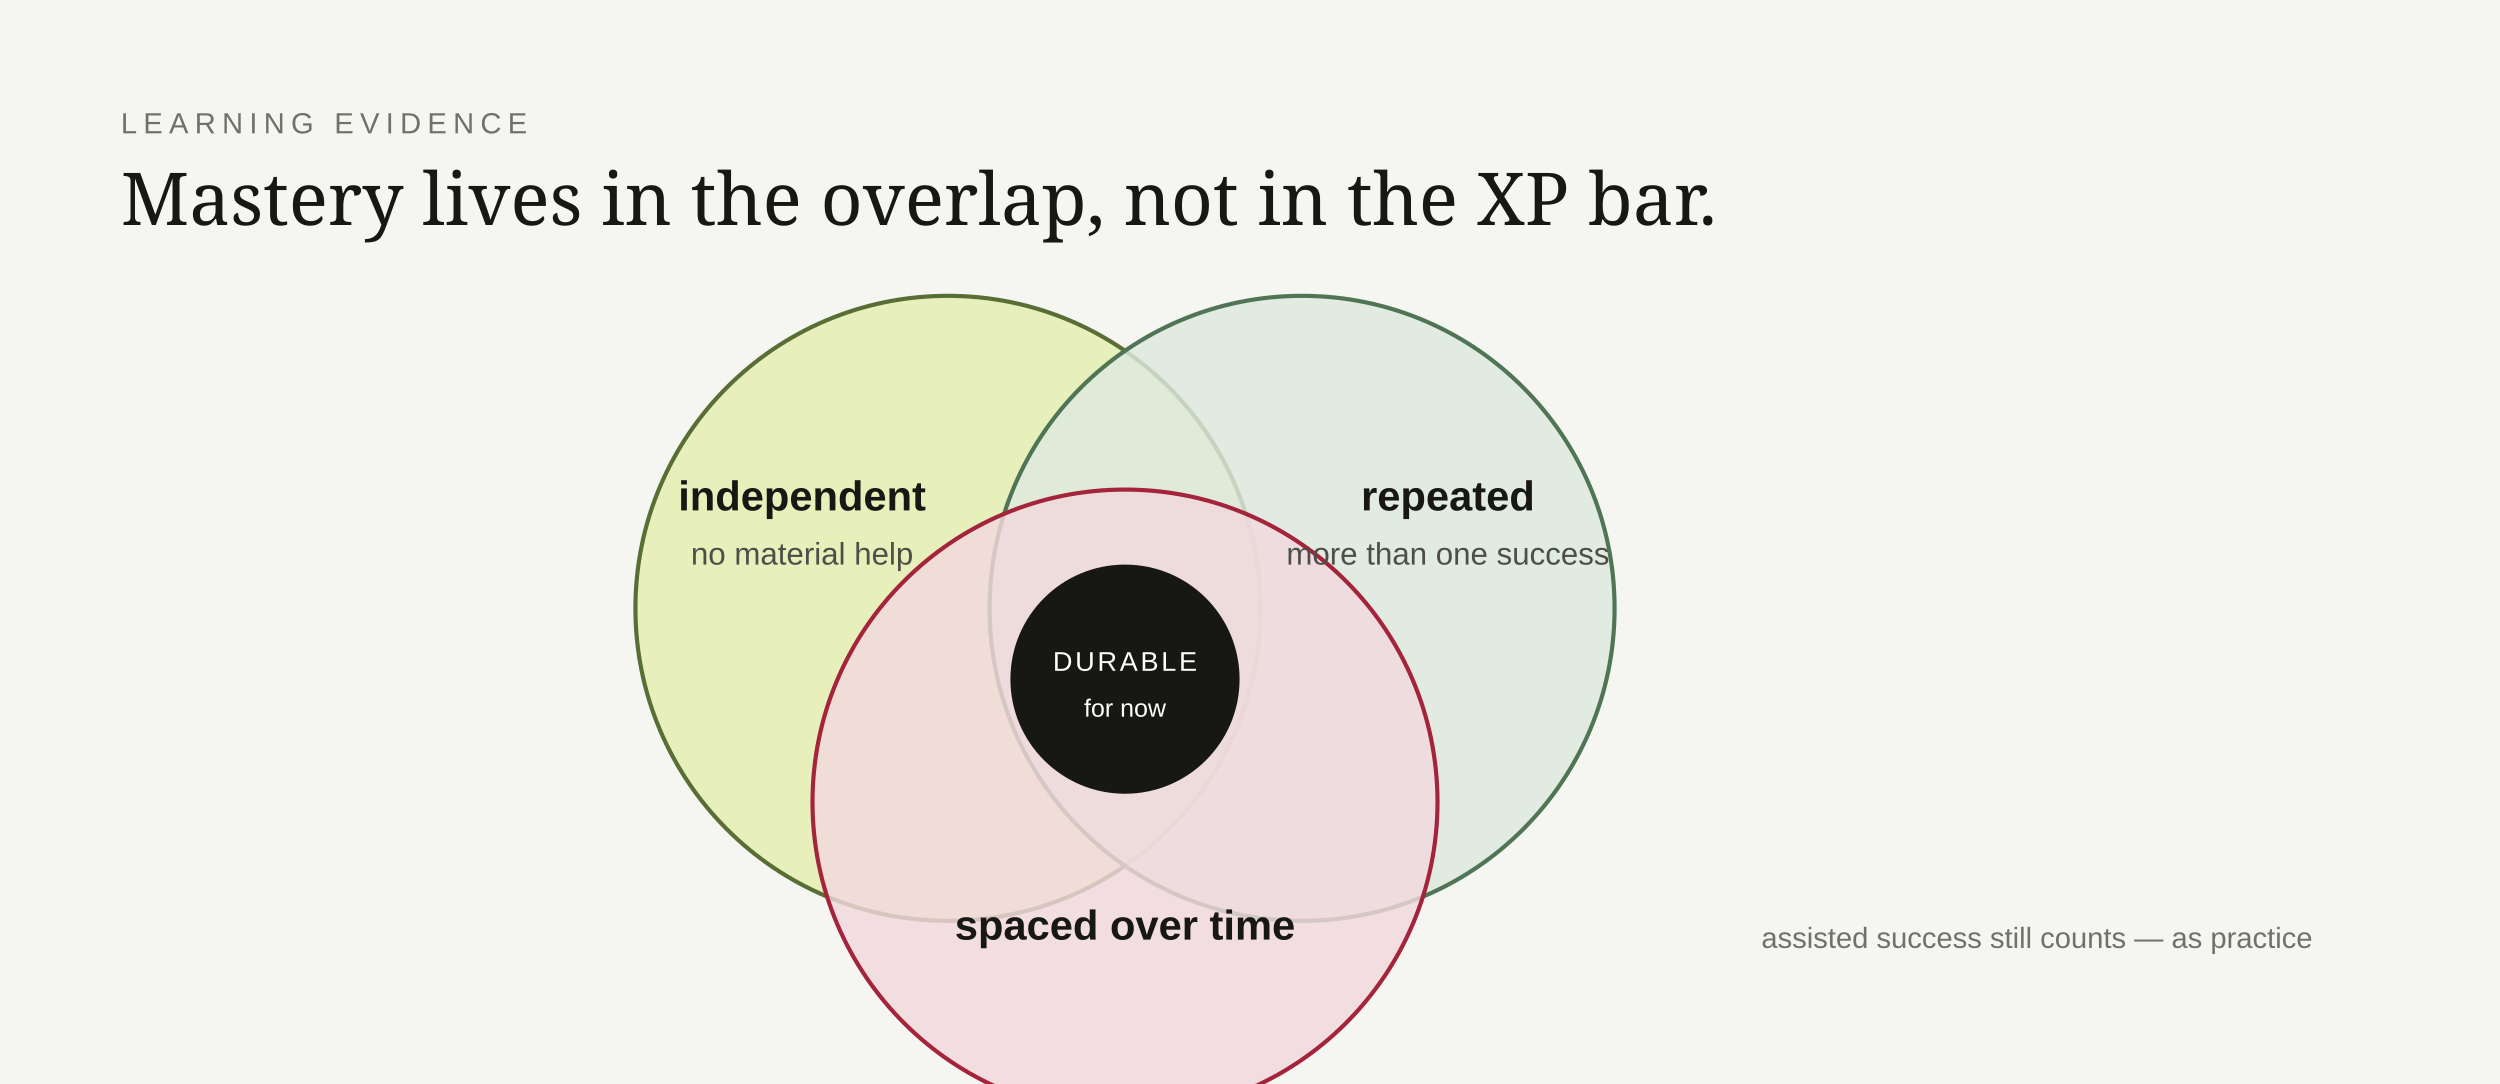
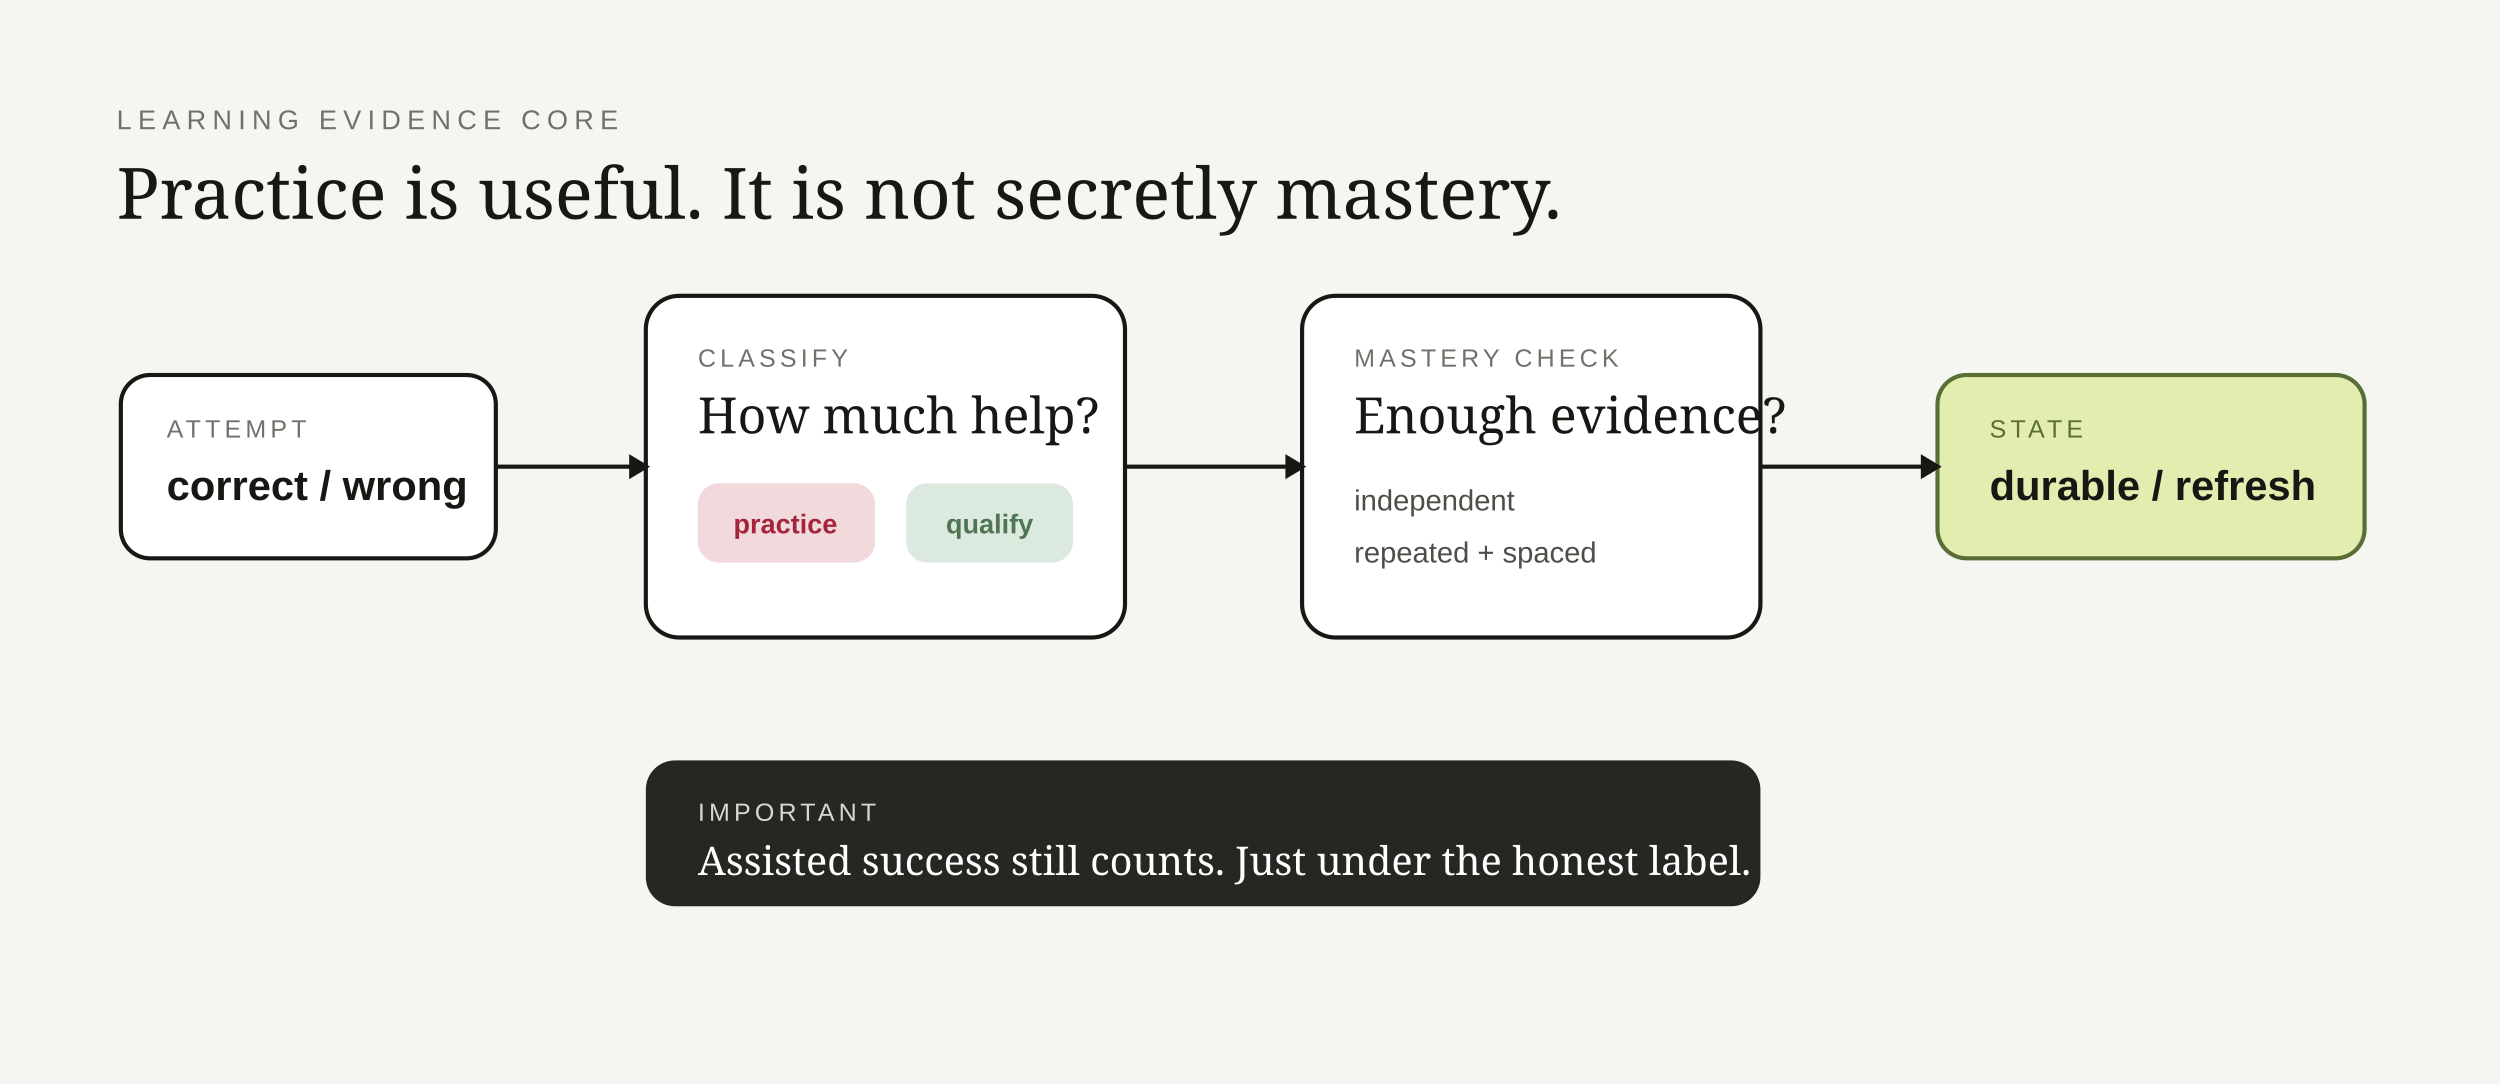
<svg xmlns="http://www.w3.org/2000/svg" viewBox="0 0 1200 520" role="img" aria-labelledby="t d">
  <rect width="1200" height="520" fill="#f5f5f1" />
-   <text x="58" y="64" fill="#71716a" font-family="Arial,sans-serif" font-size="14" letter-spacing="3">LEARNING EVIDENCE</text>
-   <text x="58" y="108" fill="#171714" font-family="Georgia,serif" font-size="35">Mastery lives in the overlap, not in the XP bar.</text>
-   <circle cx="455" cy="292" r="150" fill="#e4edb0" fill-opacity=".82" stroke="#596e35" stroke-width="2" />
-   <circle cx="625" cy="292" r="150" fill="#dce9de" fill-opacity=".82" stroke="#4f7555" stroke-width="2" />
-   <circle cx="540" cy="385" r="150" fill="#f1d9dc" fill-opacity=".82" stroke="#a4243b" stroke-width="2" />
-   <text x="385" y="245" text-anchor="middle" fill="#171714" font-family="Arial,sans-serif" font-size="20" font-weight="700">independent</text>
-   <text x="385" y="271" text-anchor="middle" fill="#4e4e48" font-family="Arial,sans-serif" font-size="15">no material help</text>
-   <text x="695" y="245" text-anchor="middle" fill="#171714" font-family="Arial,sans-serif" font-size="20" font-weight="700">repeated</text>
-   <text x="695" y="271" text-anchor="middle" fill="#4e4e48" font-family="Arial,sans-serif" font-size="15">more than one success</text>
-   <text x="540" y="451" text-anchor="middle" fill="#171714" font-family="Arial,sans-serif" font-size="20" font-weight="700">spaced over time</text>
-   <circle cx="540" cy="326" r="55" fill="#171714" />
-   <text x="540" y="322" text-anchor="middle" fill="#fff" font-family="Arial,sans-serif" font-size="13" letter-spacing="1.3">DURABLE</text>
-   <text x="540" y="344" text-anchor="middle" fill="#fff" font-family="Arial,sans-serif" font-size="12">for now</text>
-   <text x="1110" y="455" text-anchor="end" fill="#71716a" font-family="Arial,sans-serif" font-size="14">assisted success still counts — as practice</text>
+   <text x="56" y="62" fill="#71716a" font-family="Arial,sans-serif" font-size="13" letter-spacing="3">LEARNING EVIDENCE CORE</text>
+   <text x="56" y="105" fill="#171714" font-family="Georgia,serif" font-size="34">Practice is useful. It is not secretly mastery.</text>
+   <rect x="58" y="180" width="180" height="88" rx="14" fill="#fff" stroke="#171714" stroke-width="2" />
+   <text x="80" y="210" fill="#71716a" font-family="Arial,sans-serif" font-size="12" letter-spacing="2">ATTEMPT</text>
+   <text x="80" y="240" fill="#171714" font-family="Arial,sans-serif" font-size="20" font-weight="700">correct / wrong</text>
+   <rect x="310" y="142" width="230" height="164" rx="16" fill="#fff" stroke="#171714" stroke-width="2" />
+   <text x="335" y="176" fill="#71716a" font-family="Arial,sans-serif" font-size="12" letter-spacing="2">CLASSIFY</text>
+   <text x="335" y="208" fill="#171714" font-family="Georgia,serif" font-size="24">How much help?</text>
+   <rect x="335" y="232" width="85" height="38" rx="10" fill="#f1d9dc" />
+   <text x="377" y="256" text-anchor="middle" fill="#a4243b" font-family="Arial,sans-serif" font-size="13" font-weight="700">practice</text>
+   <rect x="435" y="232" width="80" height="38" rx="10" fill="#dce9de" />
+   <text x="475" y="256" text-anchor="middle" fill="#4f7555" font-family="Arial,sans-serif" font-size="13" font-weight="700">qualify</text>
+   <rect x="625" y="142" width="220" height="164" rx="16" fill="#fff" stroke="#171714" stroke-width="2" />
+   <text x="650" y="176" fill="#71716a" font-family="Arial,sans-serif" font-size="12" letter-spacing="2">MASTERY CHECK</text>
+   <text x="650" y="208" fill="#171714" font-family="Georgia,serif" font-size="24">Enough evidence?</text>
+   <text x="650" y="245" fill="#4e4e48" font-family="Arial,sans-serif" font-size="14">independent</text>
+   <text x="650" y="270" fill="#4e4e48" font-family="Arial,sans-serif" font-size="14">repeated + spaced</text>
+   <rect x="930" y="180" width="205" height="88" rx="14" fill="#e4edb0" stroke="#596e35" stroke-width="2" />
+   <text x="955" y="210" fill="#596e35" font-family="Arial,sans-serif" font-size="12" letter-spacing="2">STATE</text>
+   <text x="955" y="240" fill="#171714" font-family="Arial,sans-serif" font-size="20" font-weight="700">durable / refresh</text>
+   <g stroke="#171714" stroke-width="2" fill="none">
+     <path d="M238 224 H310" />
+     <path d="M540 224 H625" />
+     <path d="M845 224 H930" />
+   </g>
+   <g fill="#171714">
+     <path d="M302 218 l10 6 -10 6z" />
+     <path d="M617 218 l10 6 -10 6z" />
+     <path d="M922 218 l10 6 -10 6z" />
+   </g>
+   <rect x="310" y="365" width="535" height="70" rx="14" fill="#262722" />
+   <text x="335" y="394" fill="#d8d8d1" font-family="Arial,sans-serif" font-size="12" letter-spacing="2">IMPORTANT</text>
+   <text x="335" y="420" fill="#fff" font-family="Georgia,serif" font-size="19">Assisted success still counts. Just under the honest label.</text>
</svg>
